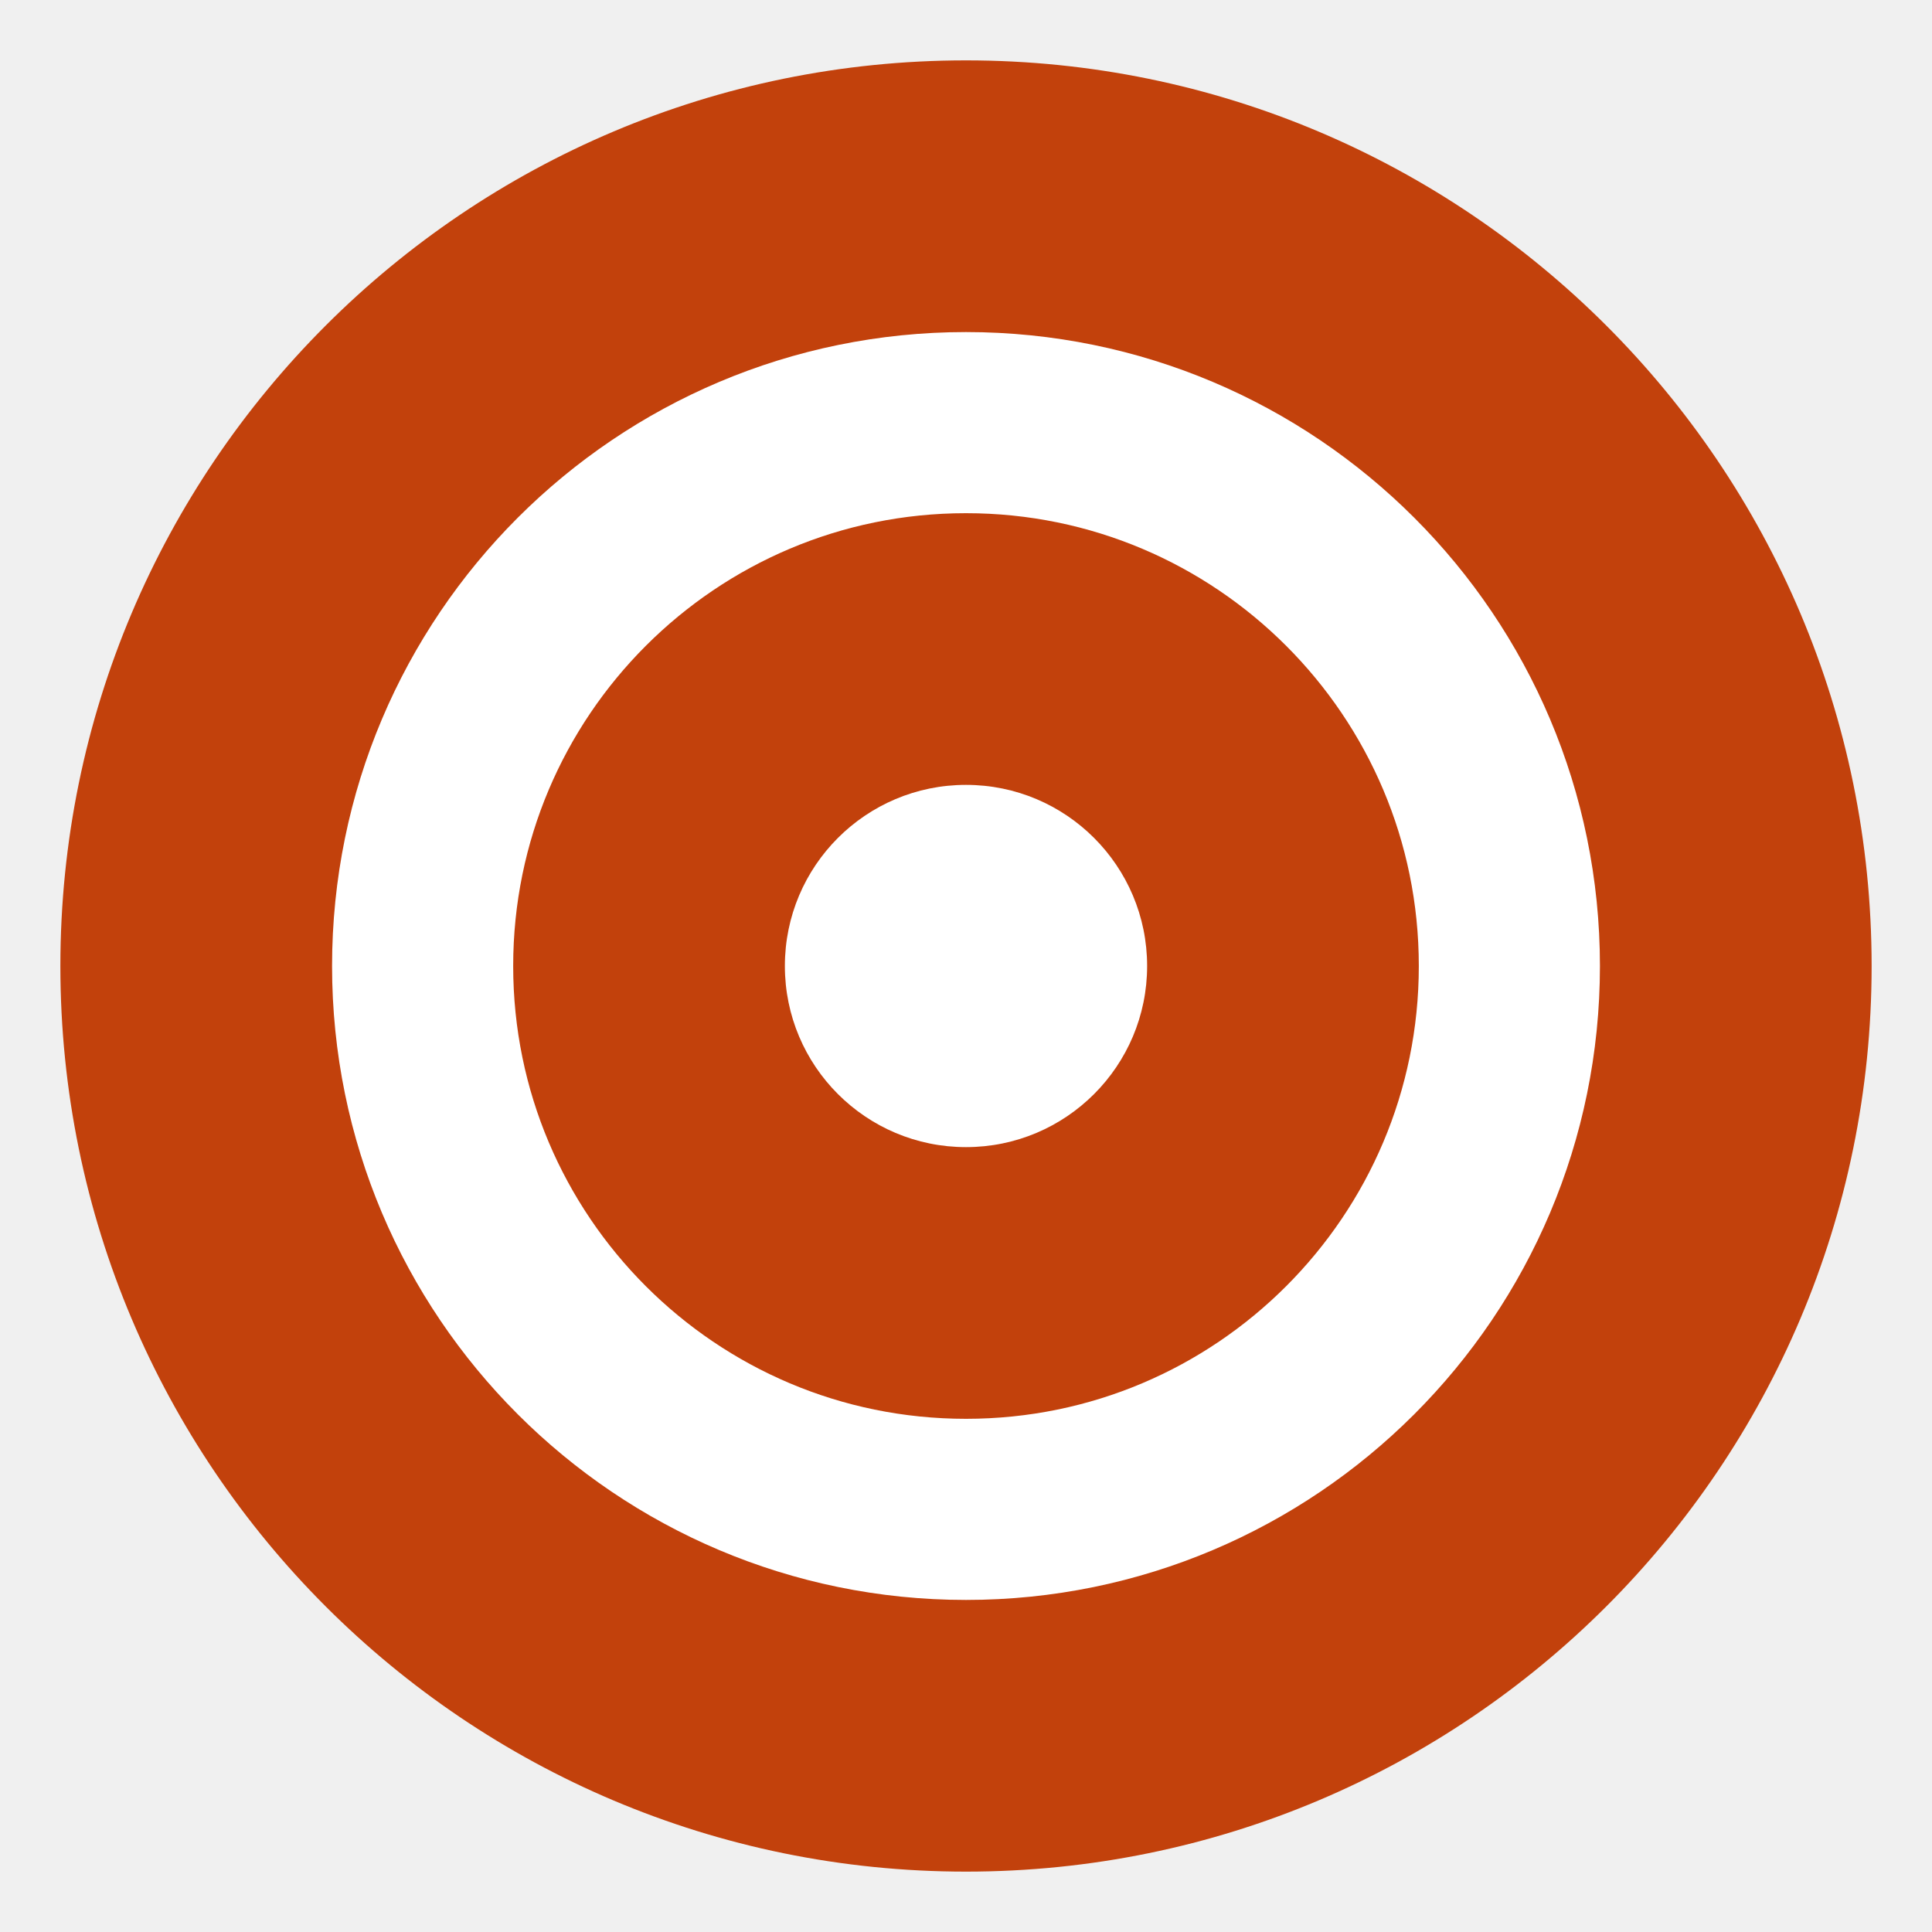
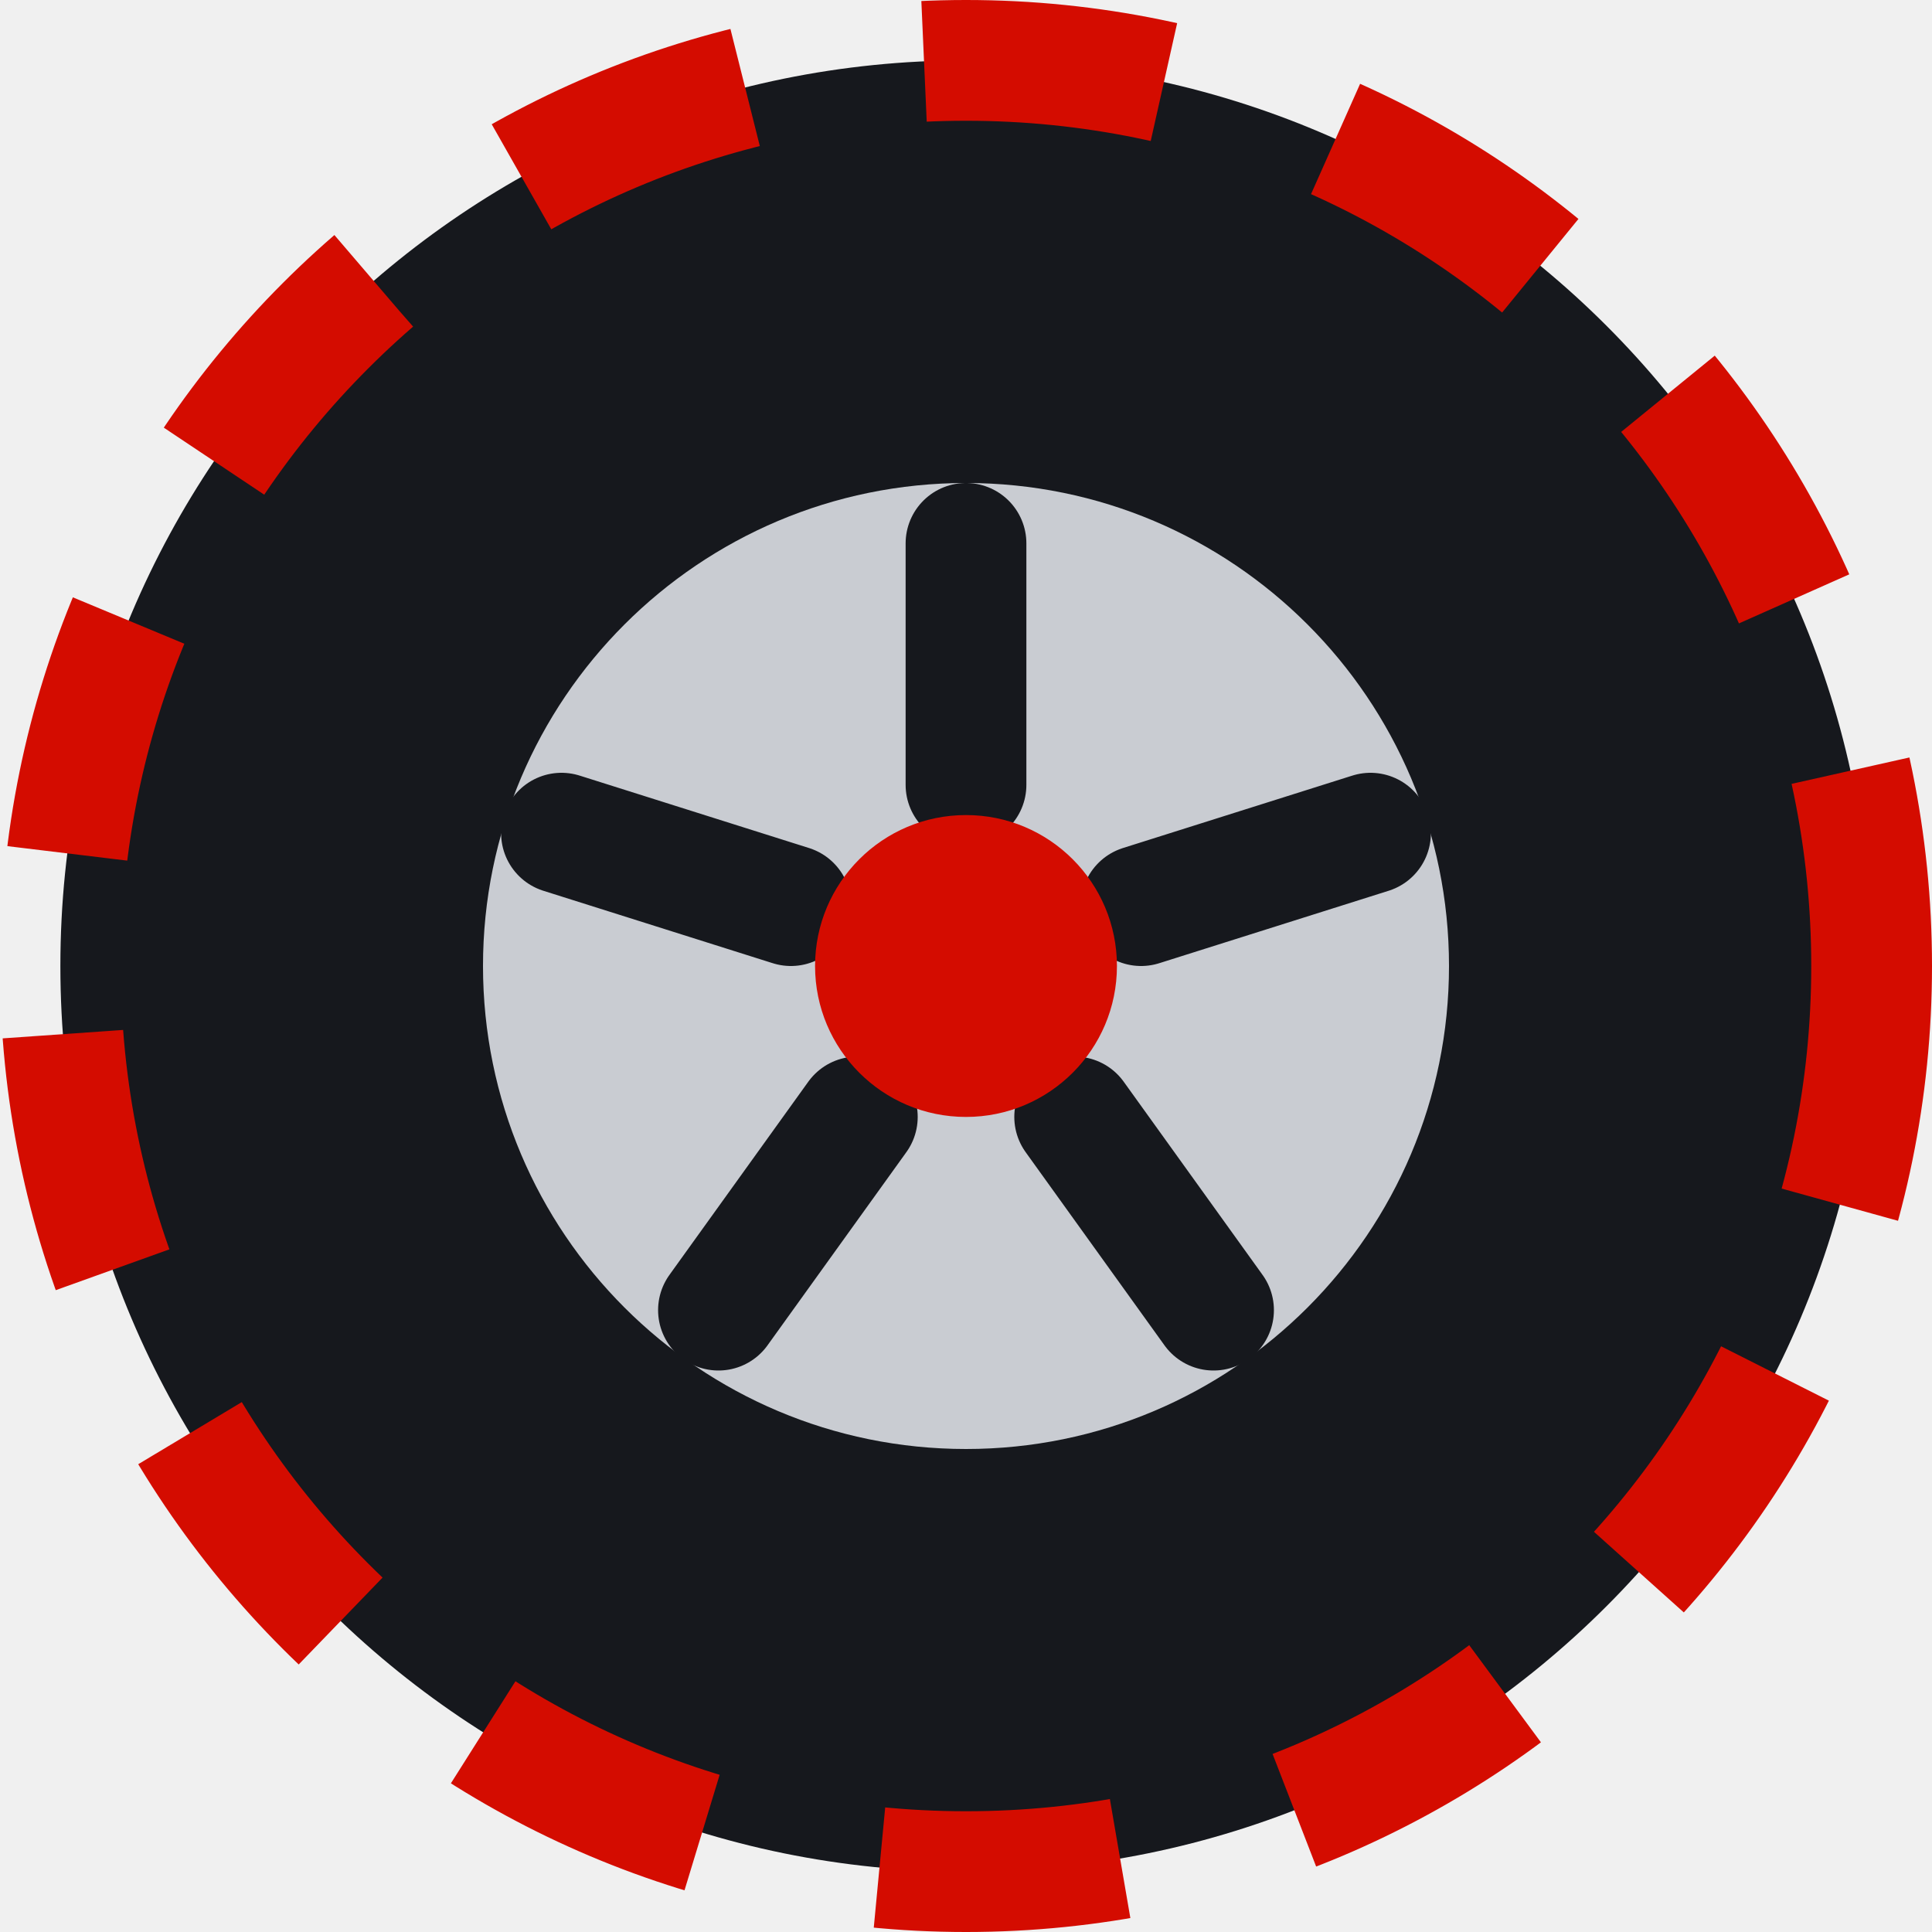
<svg xmlns="http://www.w3.org/2000/svg" viewBox="0 0 32 32">
-   <circle cx="16" cy="16" r="15" fill="#C2410C" />
-   <circle cx="16" cy="16" r="9" fill="none" stroke="#fff" stroke-width="3" />
-   <circle cx="16" cy="16" r="3" fill="#fff" />
+   <circle cx="16" cy="16" r="15" fill="#16181D" />
+   <circle cx="16" cy="16" r="15" fill="none" stroke="#D40C00" stroke-width="2" stroke-dasharray="4 3" />
+   <circle cx="16" cy="16" r="8" fill="#C9CCD2" />
+   <path d="M16 9v4M22.7 13.8l-3.8 1.2M20.1 21.7l-2.3-3.2M11.9 21.7l2.3-3.2M9.3 13.8l3.8 1.2" stroke="#16181D" stroke-width="2" stroke-linecap="round" />
+   <circle cx="16" cy="16" r="2.5" fill="#D40C00" />
</svg>
